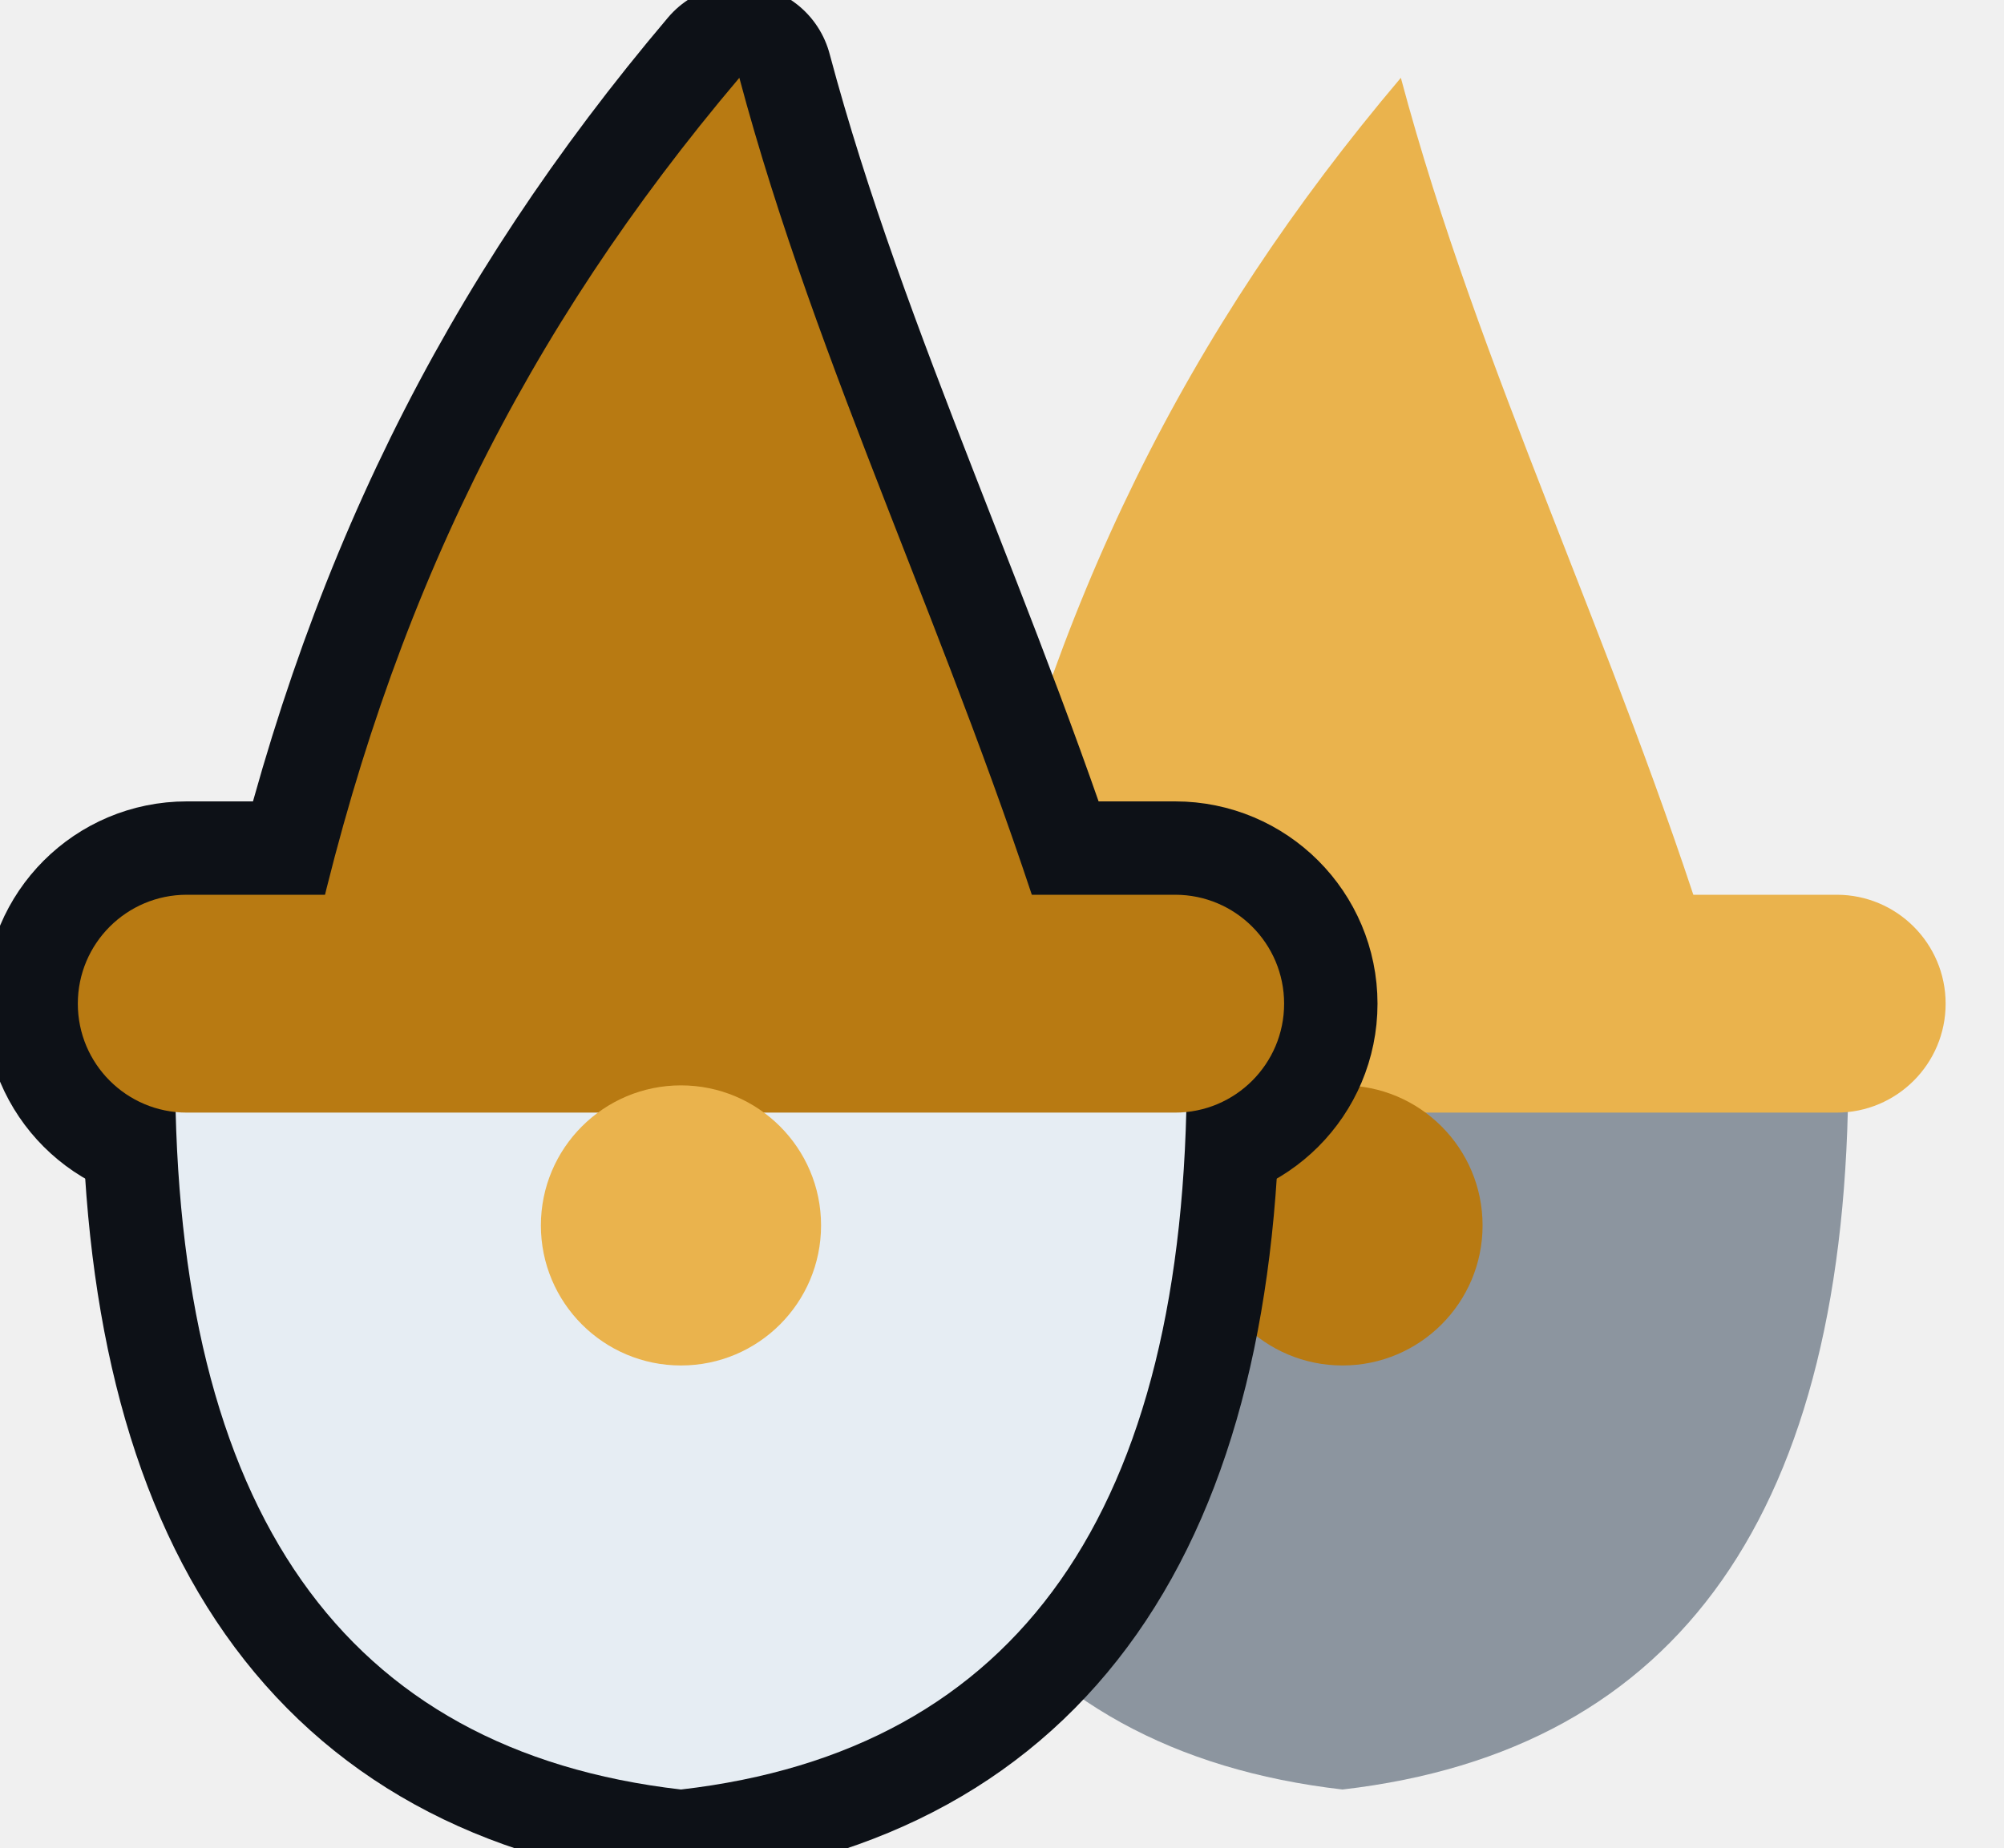
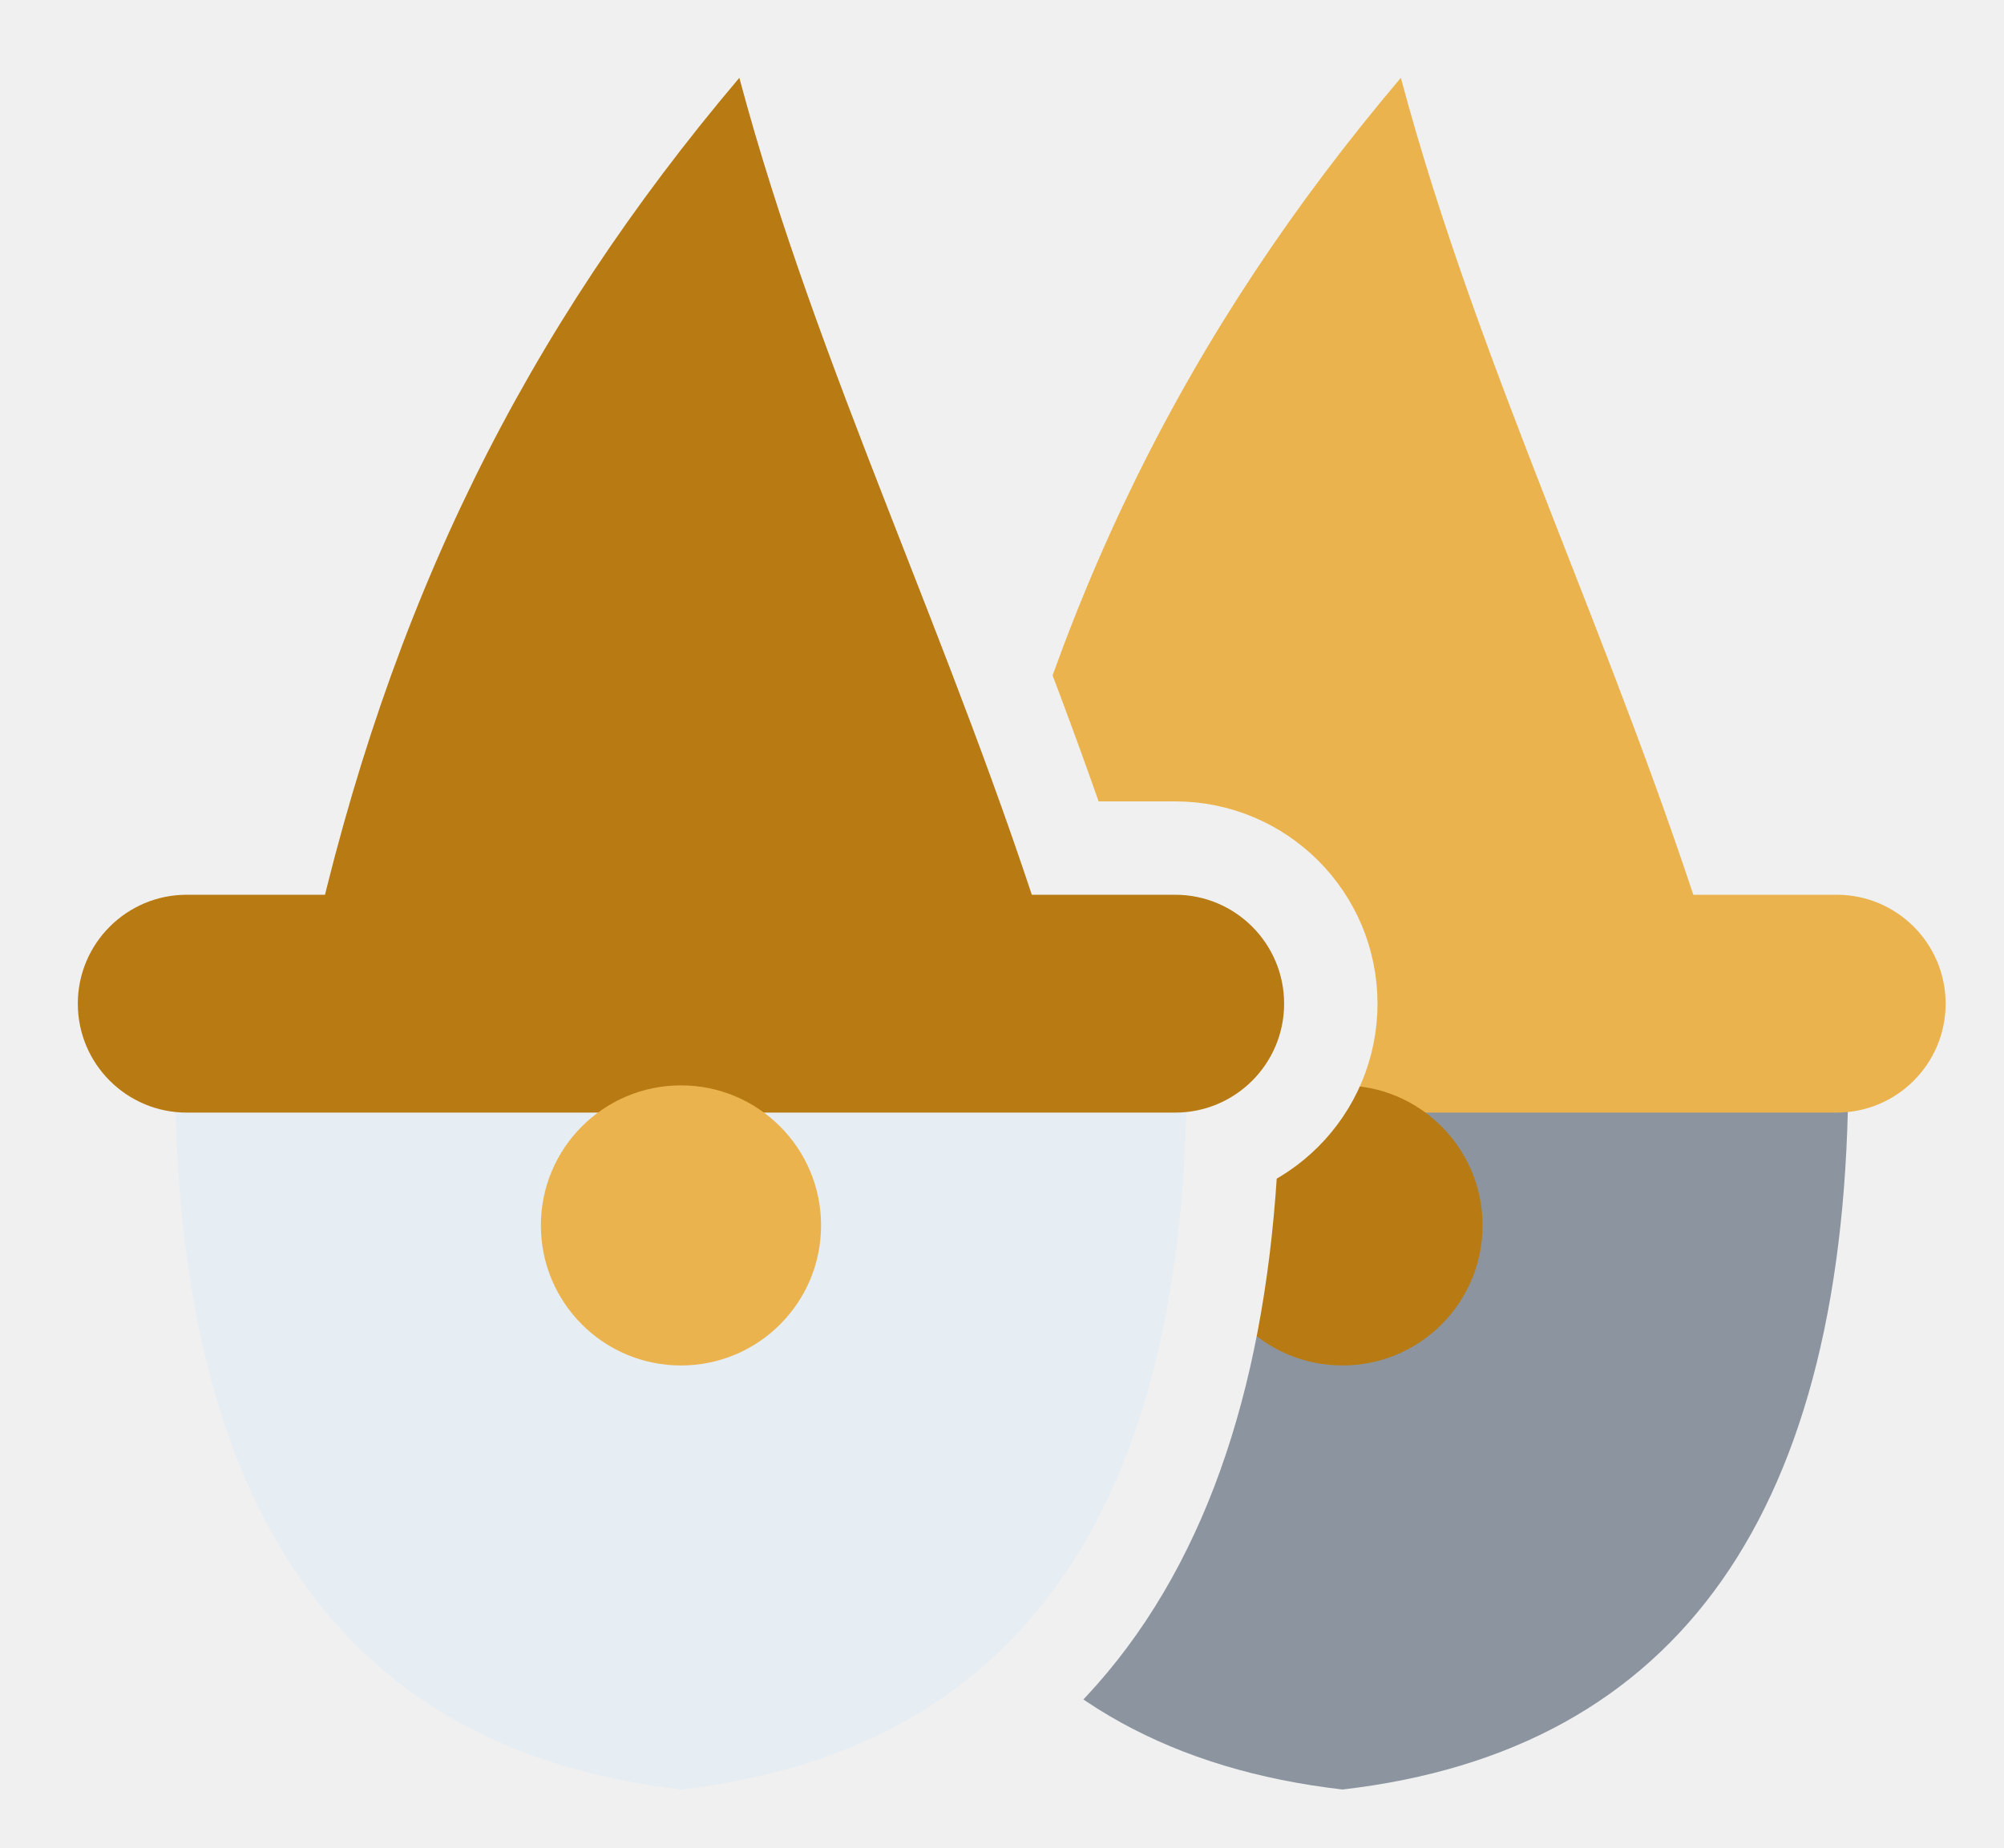
<svg xmlns="http://www.w3.org/2000/svg" viewBox="0 0 51.50 47.50" width="51.50" height="47.50" role="img" aria-label="Doppeldwarf-306 mark">
  <g transform="translate(-6.5 -1.5)">
-     <g transform="translate(17 0)">
-       <path d="M11 29 Q11 46 24 47.5 Q37 46 37 29 Z" fill="#8C959F" />
-       <path d="M14.5 26 C16.5 17 20 10 25.5 3.5 C27.5 11 31 18 33.5 26 Z" fill="#EAB34D" />
-       <rect x="8.5" y="24.5" width="31" height="5.6" rx="2.8" fill="#EAB34D" />
-       <circle cx="24" cy="33" r="3.6" fill="#B87A12" />
+     <defs>
+       <mask id="dd-gap" maskUnits="userSpaceOnUse" x="-10" y="-10" width="100" height="80">
+         <rect x="-10" y="-10" width="100" height="80" fill="white" />
+         <path d="M11 29 Q11 46 24 47.5 Q37 46 37 29 Z" fill="black" stroke="black" stroke-width="4.8" stroke-linejoin="round" />
+         <path d="M14.5 26 C16.5 17 20 10 25.5 3.5 C27.5 11 31 18 33.5 26 Z" fill="black" stroke="black" stroke-width="4.8" stroke-linejoin="round" />
+         <rect x="8.5" y="24.5" width="31" height="5.6" rx="2.8" fill="black" stroke="black" stroke-width="4.8" stroke-linejoin="round" />
+         <circle cx="24" cy="33" r="3.6" fill="black" stroke="black" stroke-width="4.8" stroke-linejoin="round" />
+       </mask>
+     </defs>
+     <g mask="url(#dd-gap)">
+       <g transform="translate(17 0)">
+         <path d="M11 29 Q11 46 24 47.5 Q37 46 37 29 Z" fill="#8C959F" />
+         <path d="M14.5 26 C16.5 17 20 10 25.5 3.5 C27.5 11 31 18 33.5 26 Z" fill="#EAB34D" />
+         <rect x="8.5" y="24.5" width="31" height="5.6" rx="2.8" fill="#EAB34D" />
+         <circle cx="24" cy="33" r="3.6" fill="#B87A12" />
+       </g>
    </g>
    <g transform="translate(0 0)">
-       <path d="M11 29 Q11 46 24 47.5 Q37 46 37 29 Z" fill="#0D1117" stroke="#0D1117" stroke-width="4.8" stroke-linejoin="round" />
-       <path d="M14.5 26 C16.5 17 20 10 25.5 3.5 C27.5 11 31 18 33.5 26 Z" fill="#0D1117" stroke="#0D1117" stroke-width="4.8" stroke-linejoin="round" />
-       <rect x="8.5" y="24.5" width="31" height="5.6" rx="2.8" fill="#0D1117" stroke="#0D1117" stroke-width="4.8" stroke-linejoin="round" />
-       <circle cx="24" cy="33" r="3.6" fill="#0D1117" stroke="#0D1117" stroke-width="4.8" stroke-linejoin="round" />
      <path d="M11 29 Q11 46 24 47.5 Q37 46 37 29 Z" fill="#E6EDF3" />
      <path d="M14.5 26 C16.5 17 20 10 25.5 3.5 C27.5 11 31 18 33.5 26 Z" fill="#B87A12" />
      <rect x="8.5" y="24.5" width="31" height="5.6" rx="2.8" fill="#B87A12" />
      <circle cx="24" cy="33" r="3.6" fill="#EAB34D" />
    </g>
  </g>
</svg>
